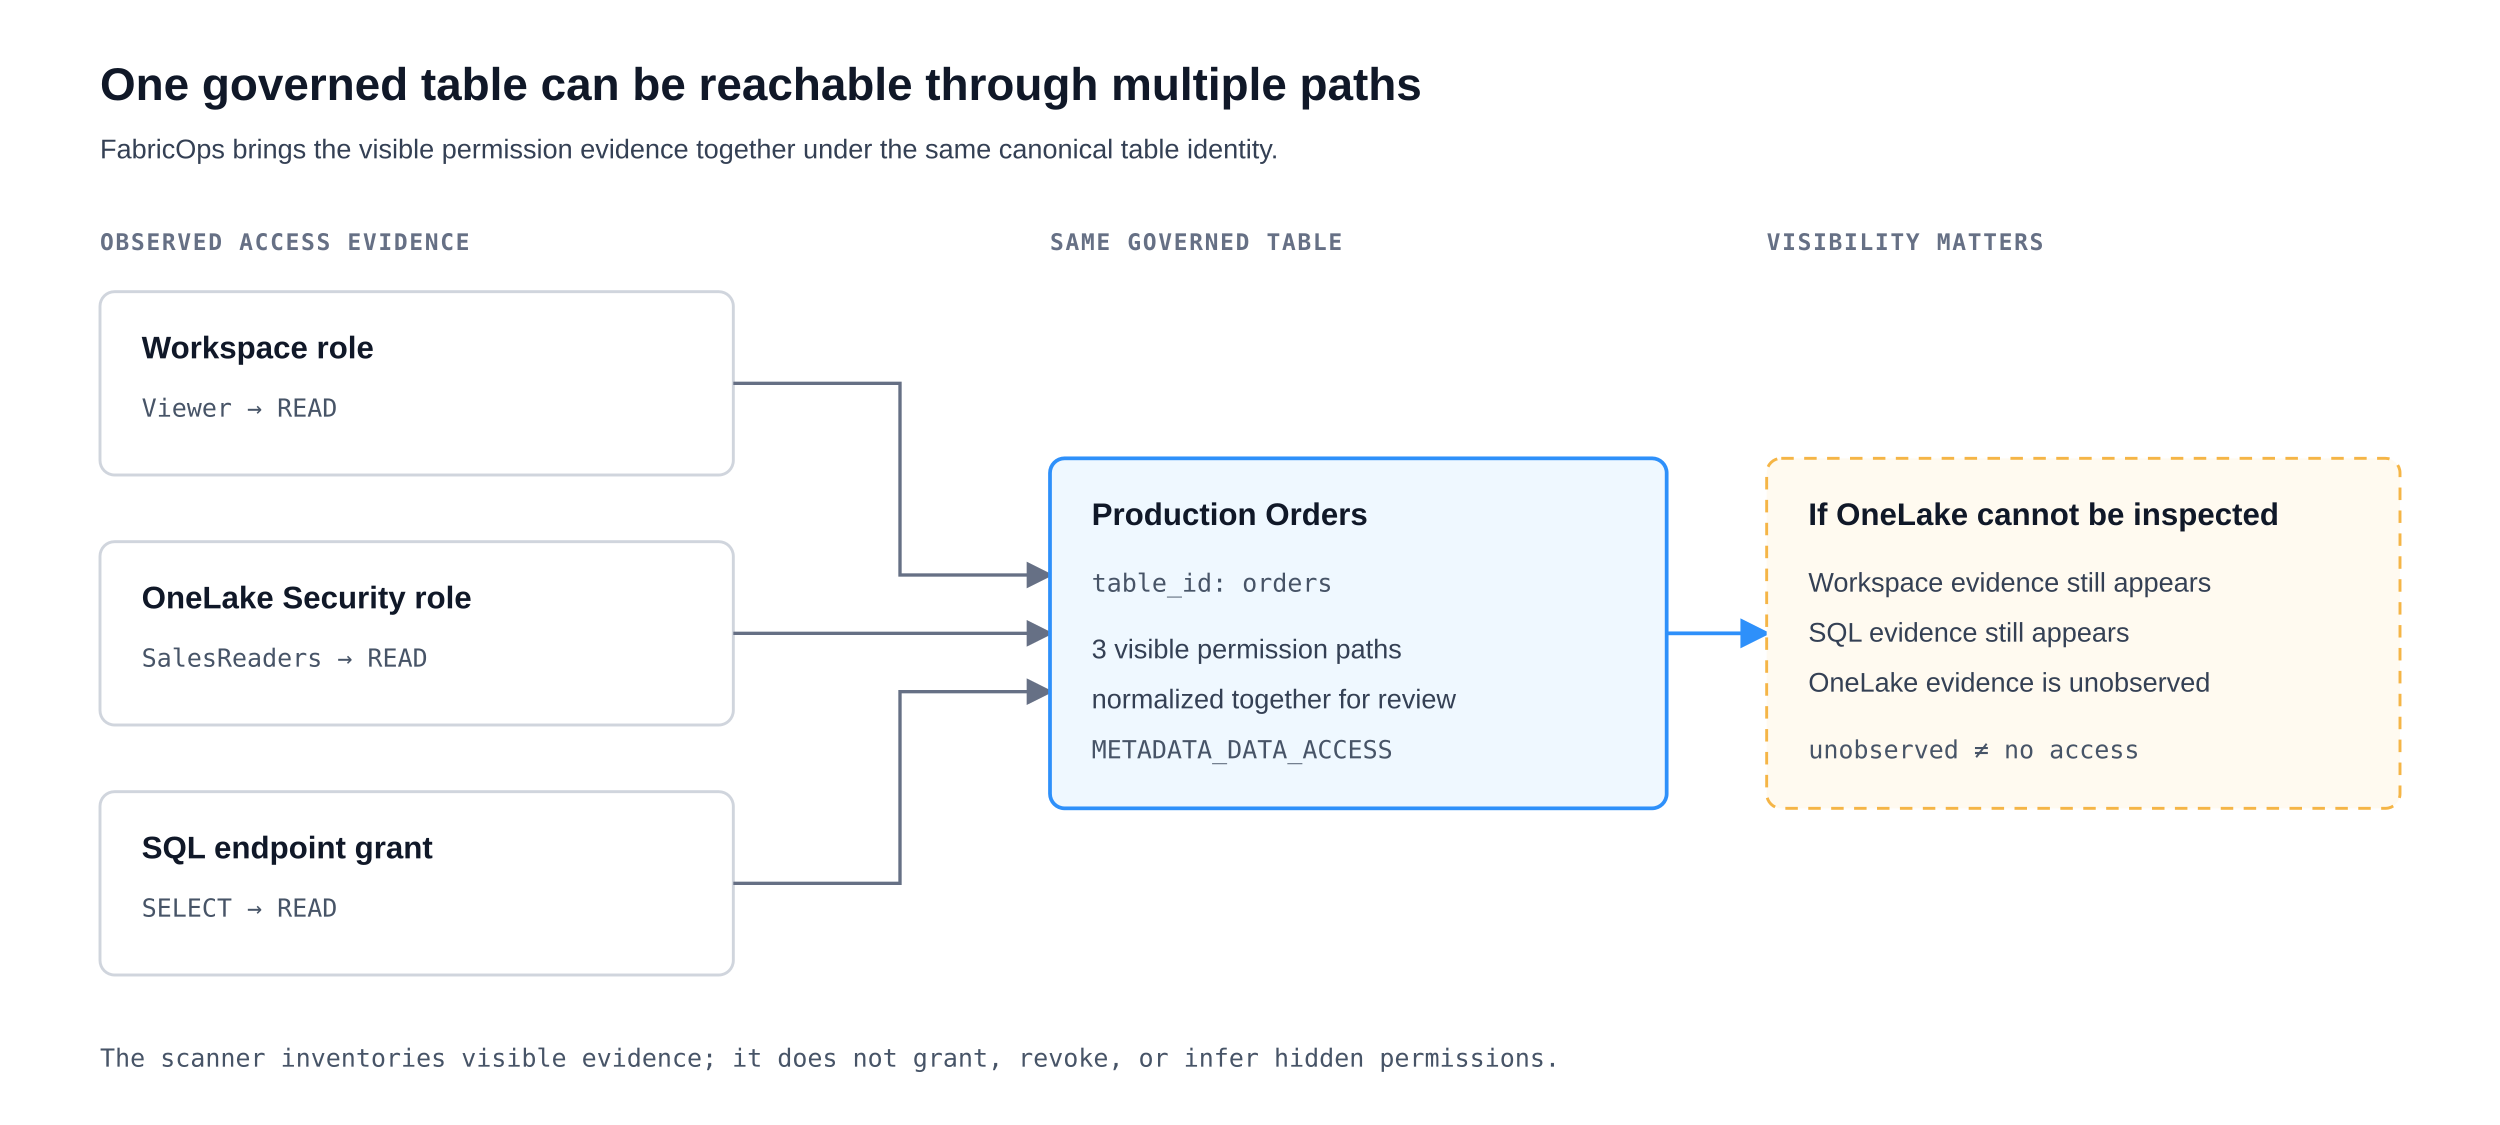
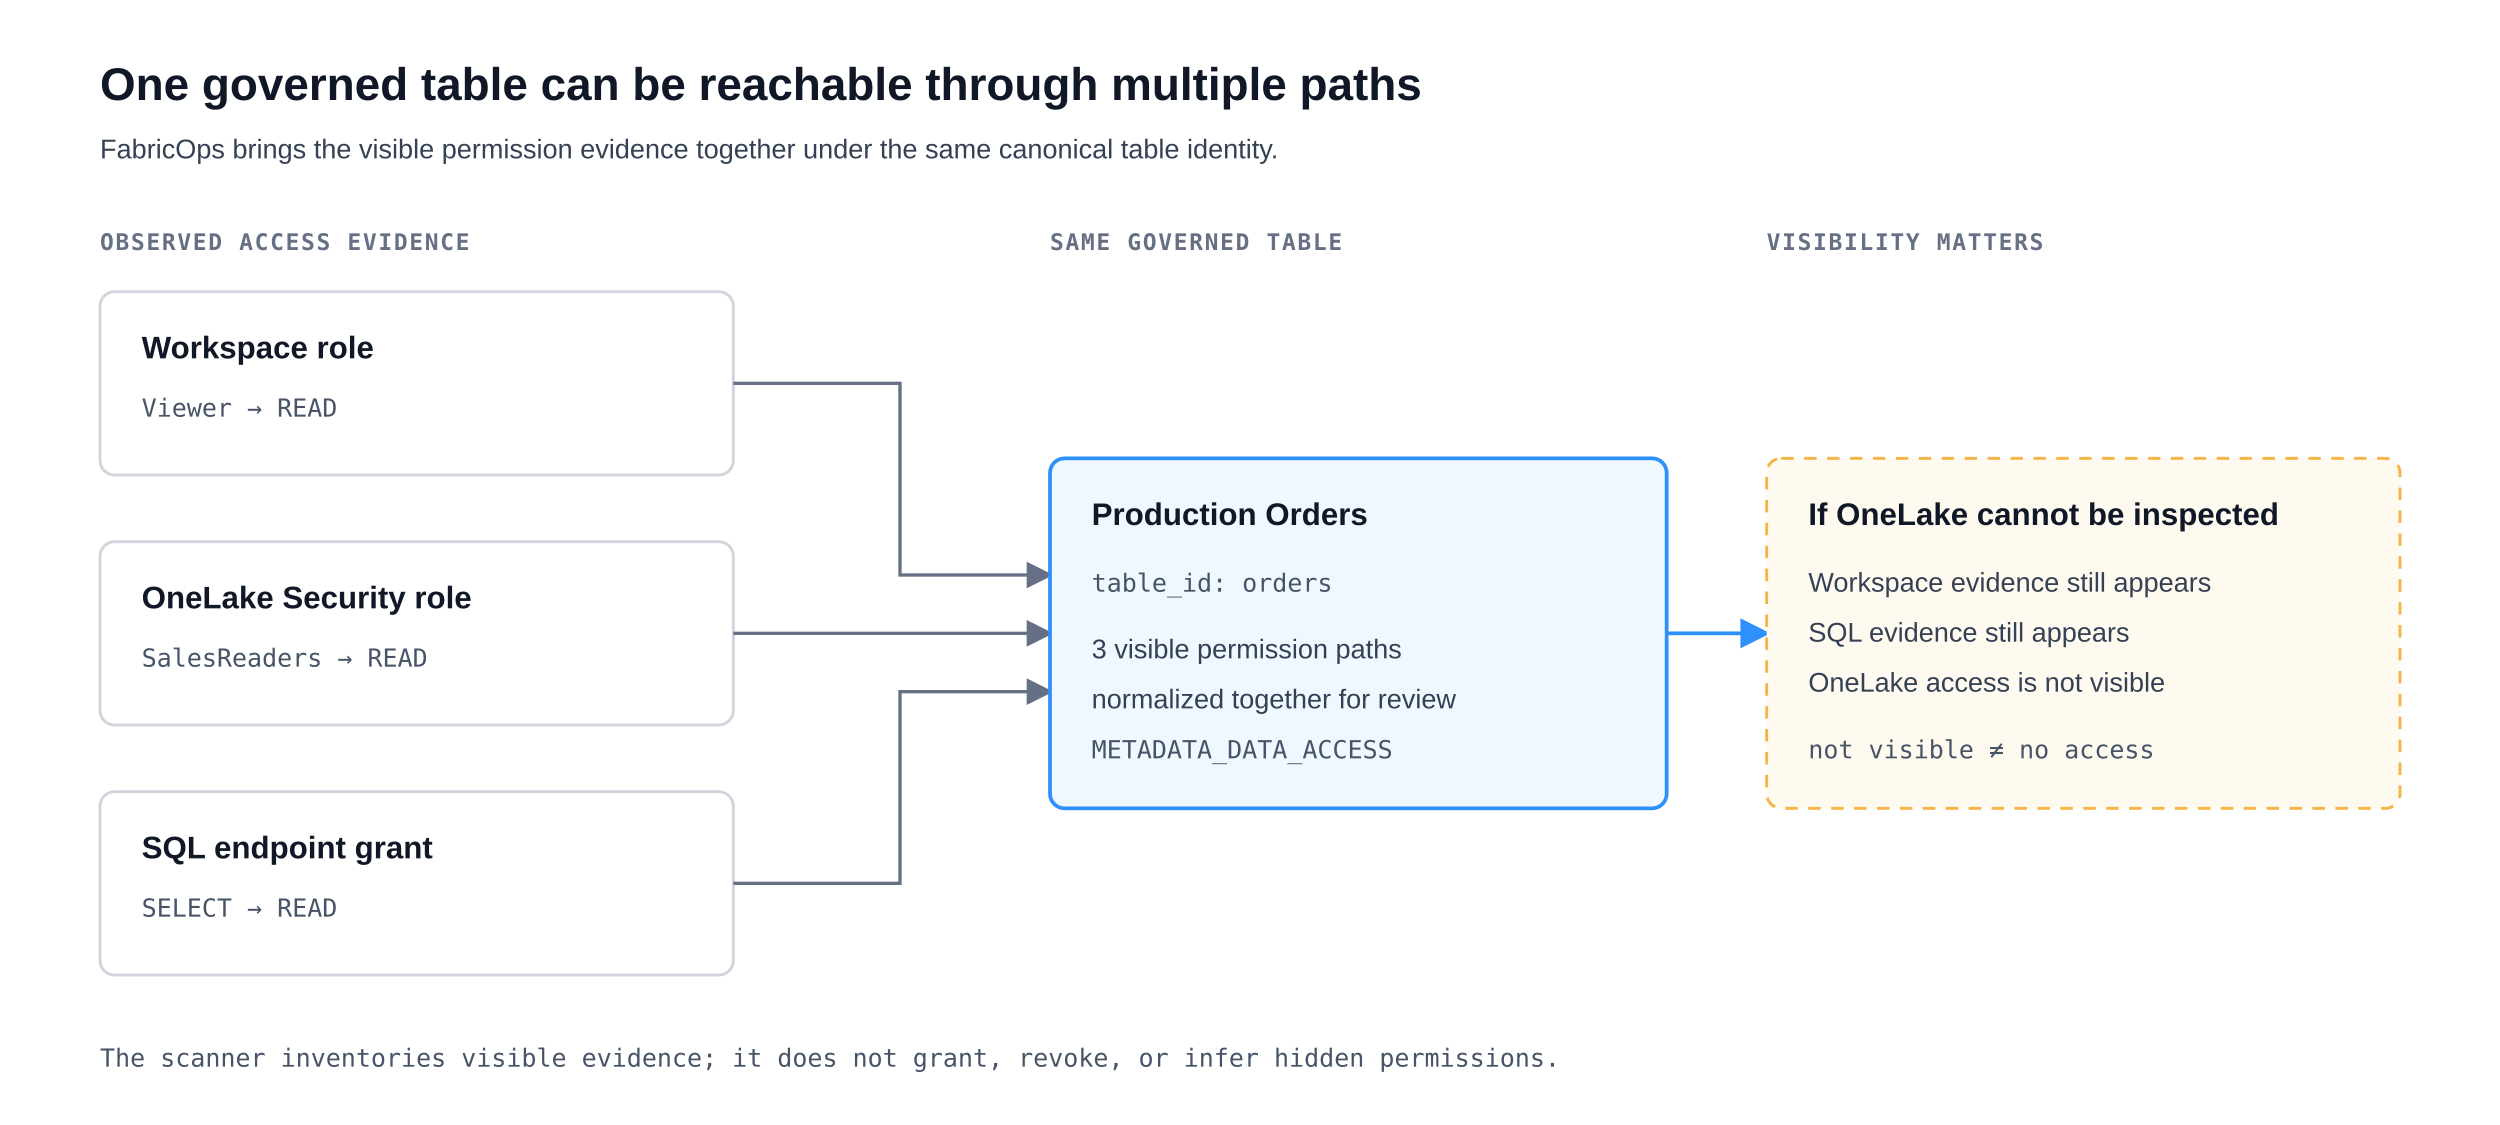
<svg xmlns="http://www.w3.org/2000/svg" viewBox="0 0 1200 540" role="img" aria-labelledby="title desc">
  <defs>
    <marker id="arrow" markerWidth="8" markerHeight="8" refX="7" refY="4" orient="auto">
      <path d="M0,0 L8,4 L0,8 Z" fill="#667085" />
    </marker>
    <marker id="arrow-blue" markerWidth="8" markerHeight="8" refX="7" refY="4" orient="auto">
      <path d="M0,0 L8,4 L0,8 Z" fill="#2e90fa" />
    </marker>
  </defs>
  <rect width="1200" height="540" fill="#ffffff" />
  <style>
.t{font:600 22px Arial,sans-serif;fill:#101828}.h{font:600 15px Arial,sans-serif;fill:#101828}.b{font:13px Arial,sans-serif;fill:#344054}.m{font:12px ui-monospace,SFMono-Regular,Consolas,monospace;fill:#475467}.ey{font:600 11px ui-monospace,SFMono-Regular,Consolas,monospace;fill:#667085;letter-spacing:.8px}.box{fill:#fff;stroke:#d0d5dd;stroke-width:1.4}.focus{fill:#eff8ff;stroke:#2e90fa;stroke-width:1.8}.soft{fill:#f9fafb;stroke:#98a2b3;stroke-width:1.4}.warn{fill:#fffaf0;stroke:#f5b546;stroke-width:1.4;stroke-dasharray:6 5}.line{fill:none;stroke:#667085;stroke-width:1.6;marker-end:url(#arrow)}.blue{fill:none;stroke:#2e90fa;stroke-width:1.8;marker-end:url(#arrow-blue)}.dash{fill:none;stroke:#98a2b3;stroke-width:1.5;stroke-dasharray:6 5}
</style>
  <text x="48" y="48" class="t">One governed table can be reachable through multiple paths</text>
  <text x="48" y="76" class="b">FabricOps brings the visible permission evidence together under the same canonical table identity.</text>
  <text x="48" y="120" class="ey">OBSERVED ACCESS EVIDENCE</text>
  <rect x="48" y="140" width="304" height="88" rx="7" class="box" />
  <text x="68" y="172" class="h">Workspace role</text>
  <text x="68" y="200" class="m">Viewer → READ</text>
  <rect x="48" y="260" width="304" height="88" rx="7" class="box" />
  <text x="68" y="292" class="h">OneLake Security role</text>
  <text x="68" y="320" class="m">SalesReaders → READ</text>
  <rect x="48" y="380" width="304" height="88" rx="7" class="box" />
  <text x="68" y="412" class="h">SQL endpoint grant</text>
  <text x="68" y="440" class="m">SELECT → READ</text>
  <path d="M352 184 H432 V276 H504" class="line" />
  <path d="M352 304 H504" class="line" />
  <path d="M352 424 H432 V332 H504" class="line" />
  <text x="504" y="120" class="ey">SAME GOVERNED TABLE</text>
  <rect x="504" y="220" width="296" height="168" rx="7" class="focus" />
  <text x="524" y="252" class="h">Production Orders</text>
  <text x="524" y="284" class="m">table_id: orders</text>
  <text x="524" y="316" class="b">3 visible permission paths</text>
  <text x="524" y="340" class="b">normalized together for review</text>
  <text x="524" y="364" class="m">METADATA_DATA_ACCESS</text>
  <path d="M800 304 H848" class="blue" />
  <text x="848" y="120" class="ey">VISIBILITY MATTERS</text>
  <rect x="848" y="220" width="304" height="168" rx="7" class="warn" />
  <text x="868" y="252" class="h">If OneLake cannot be inspected</text>
  <text x="868" y="284" class="b">Workspace evidence still appears</text>
  <text x="868" y="308" class="b">SQL evidence still appears</text>
-   <text x="868" y="332" class="b">OneLake evidence is unobserved</text>
-   <text x="868" y="364" class="m">unobserved ≠ no access</text>
+   <text x="868" y="332" class="b">OneLake access is not visible</text>
+   <text x="868" y="364" class="m">not visible ≠ no access</text>
  <text x="48" y="512" class="m">The scanner inventories visible evidence; it does not grant, revoke, or infer hidden permissions.</text>
</svg>
